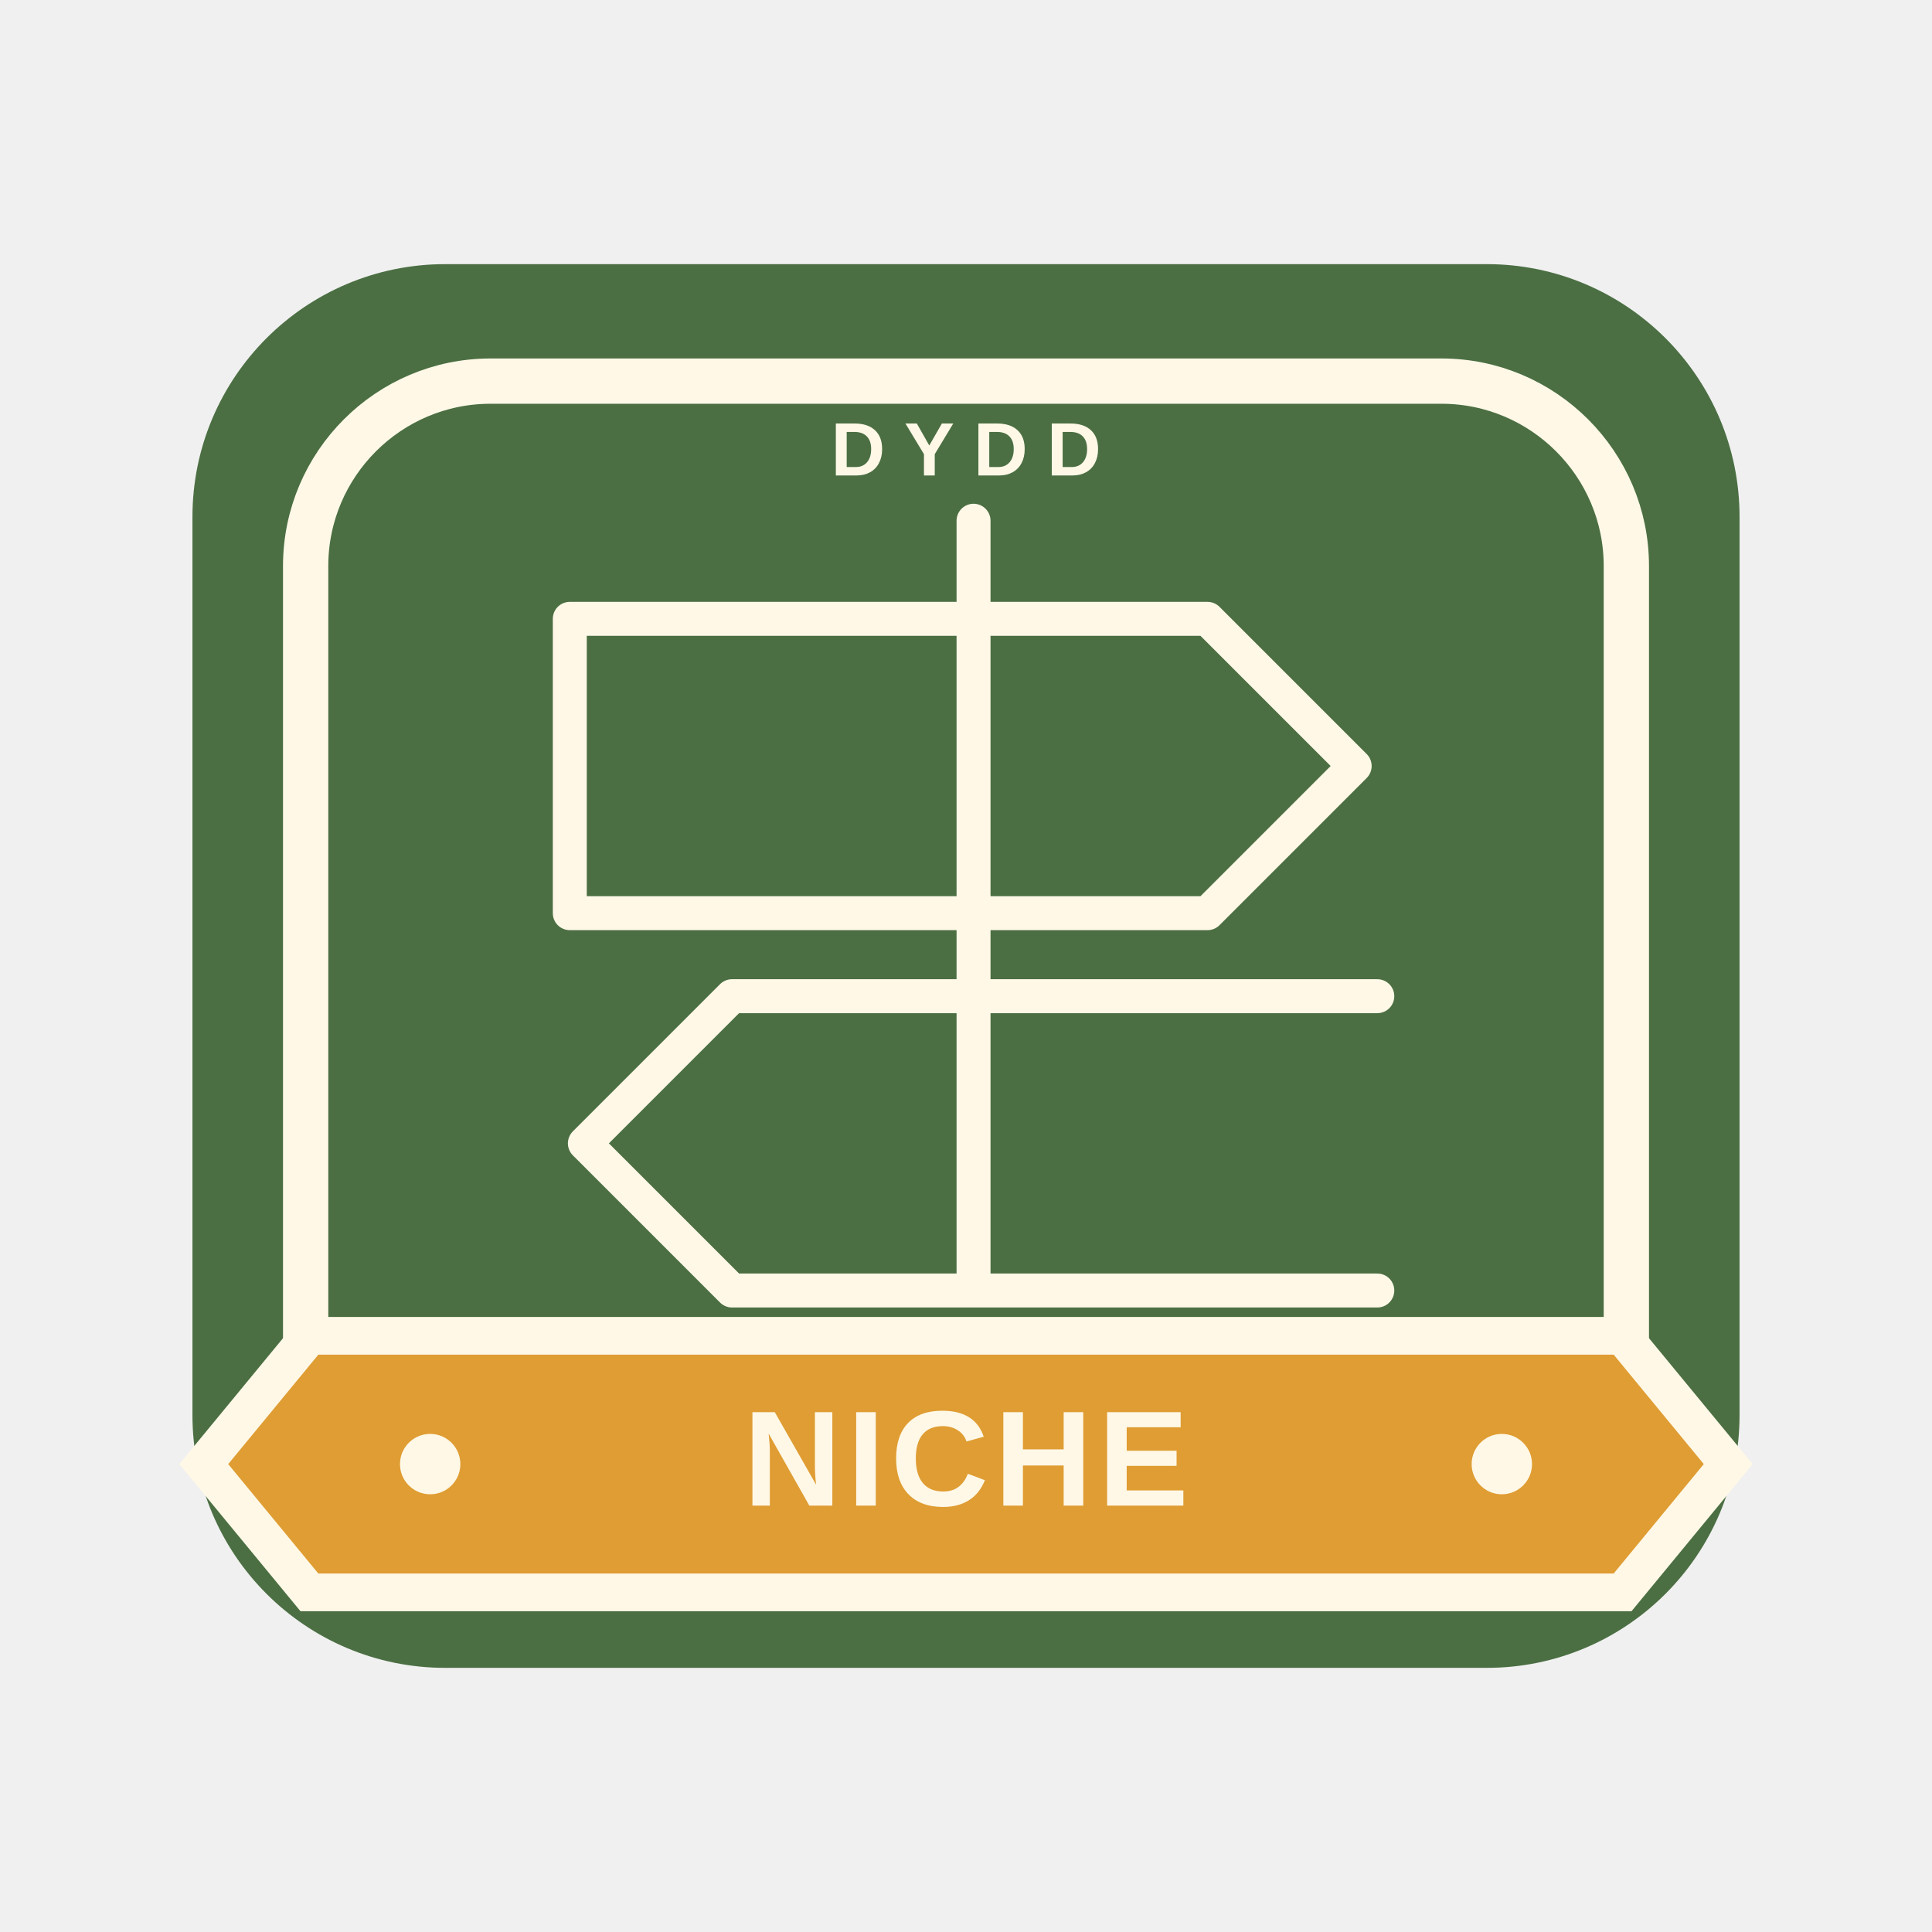
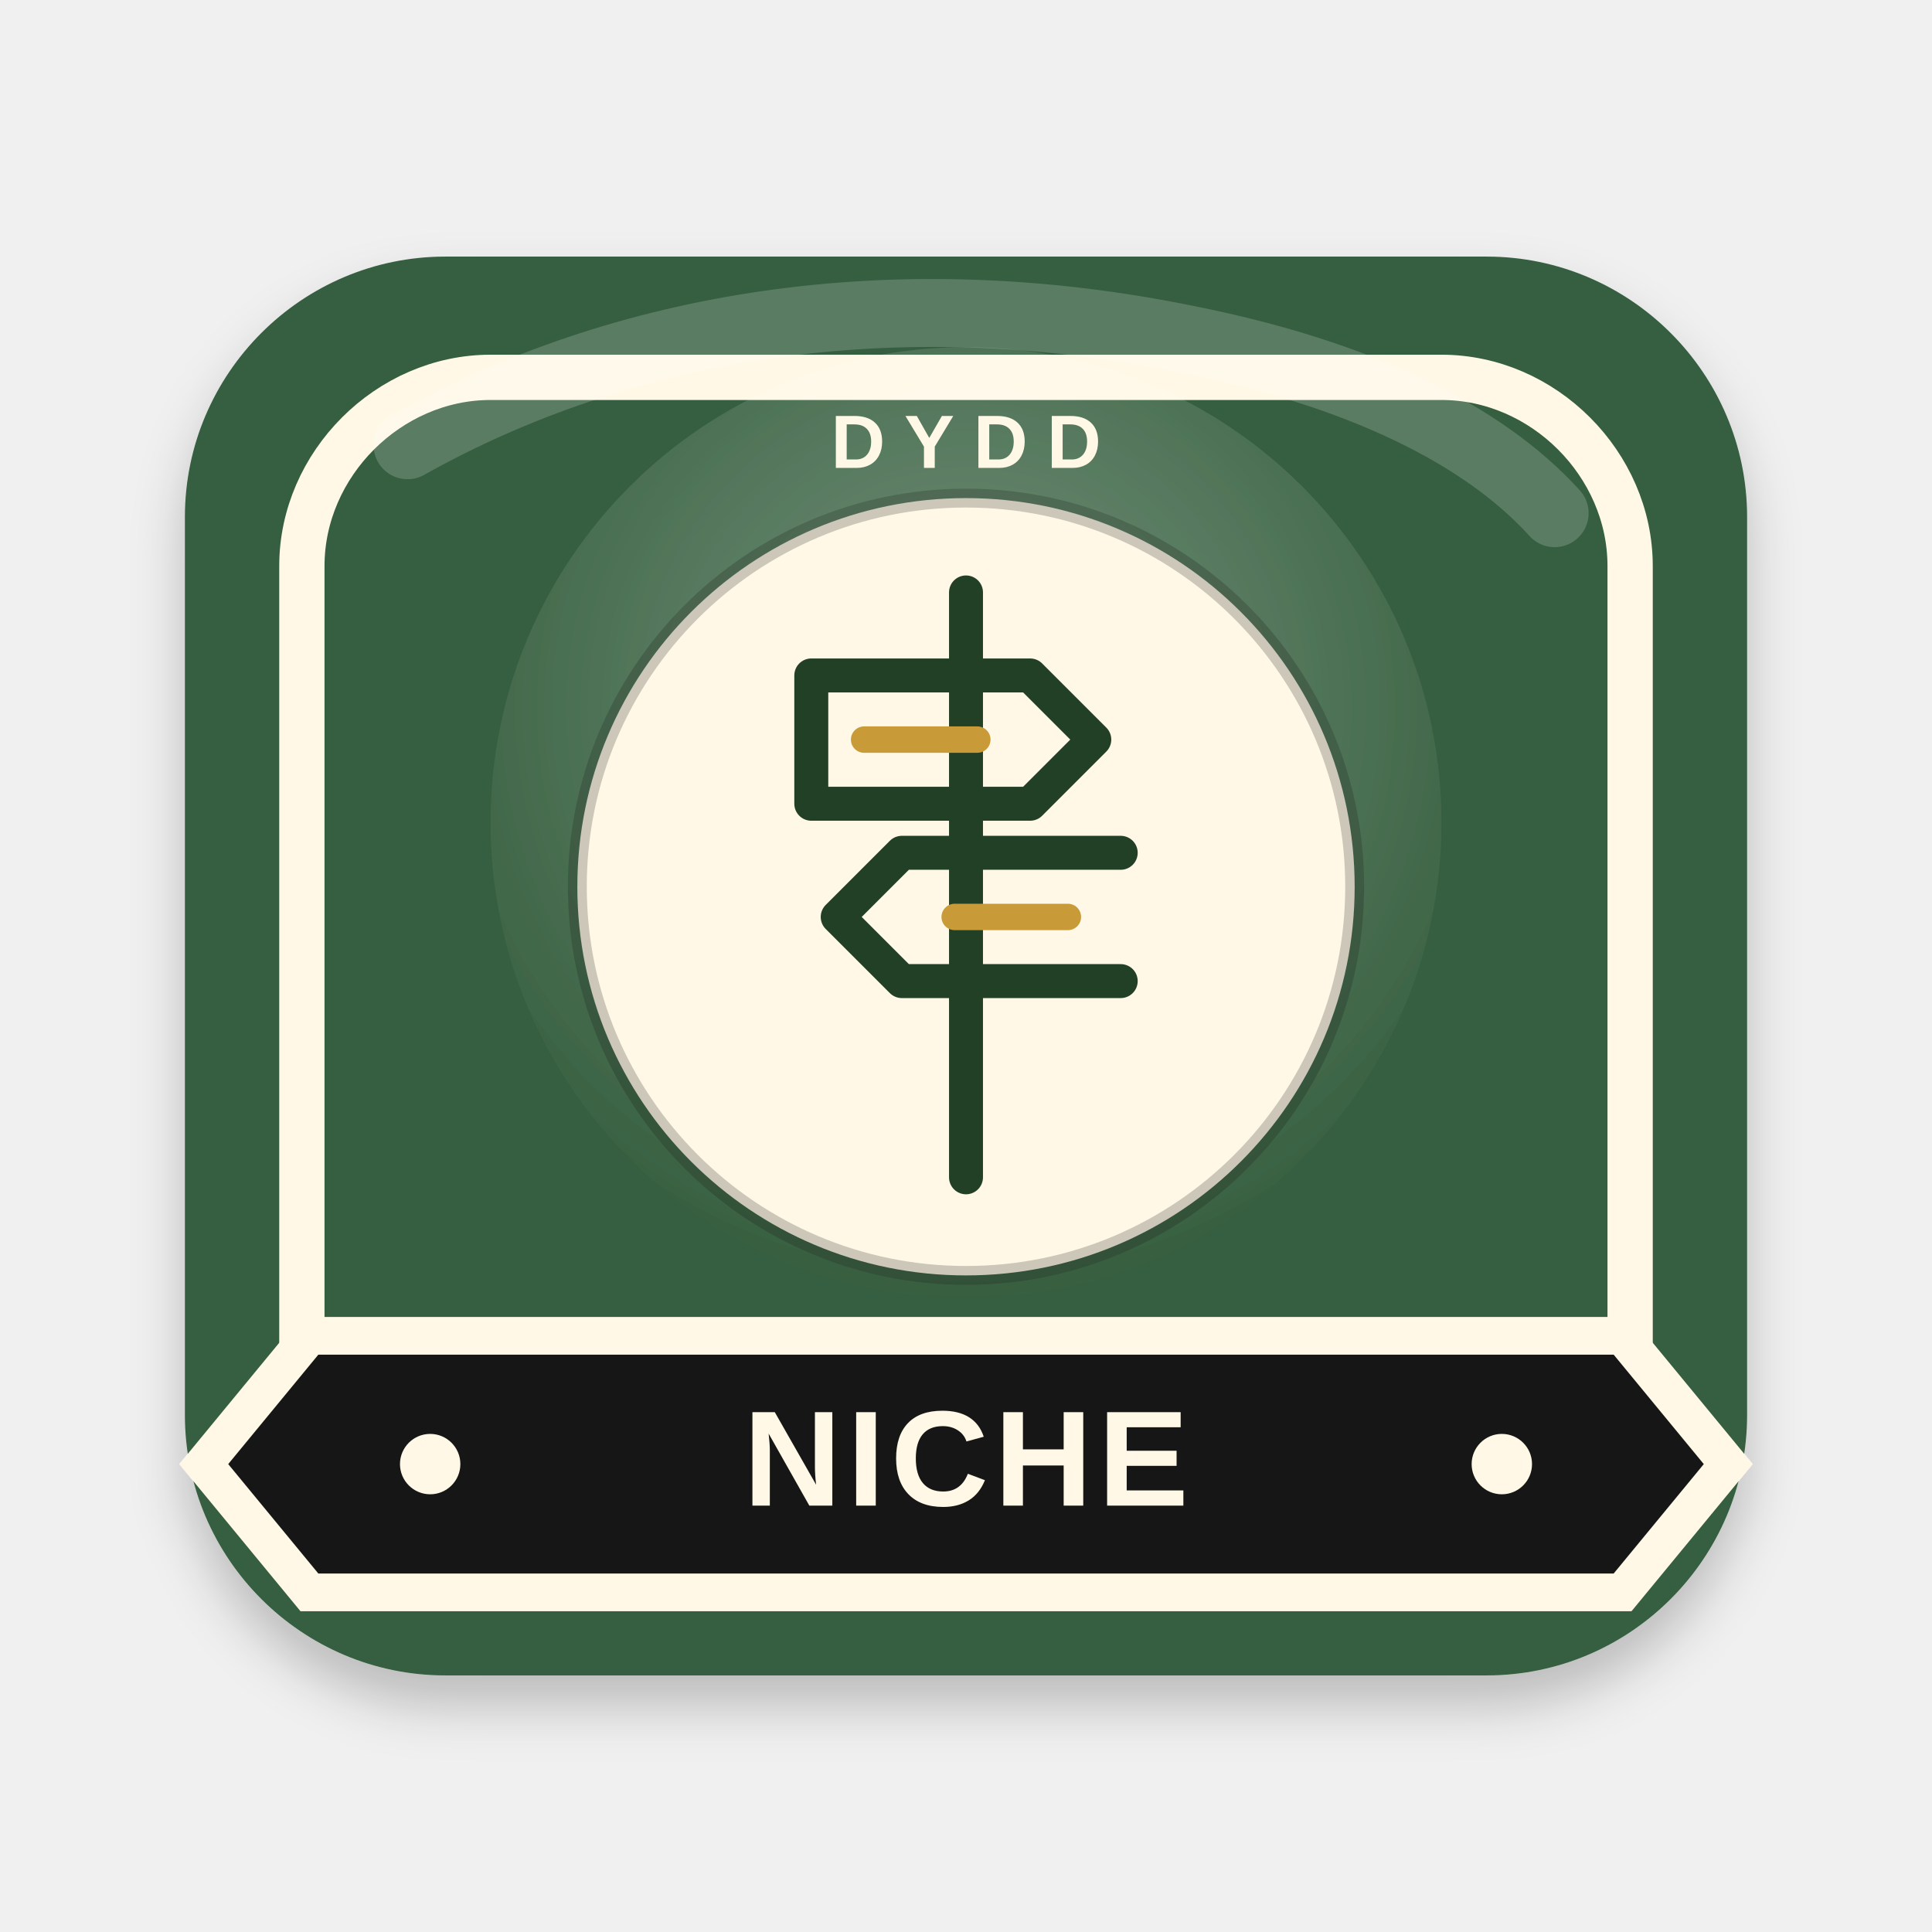
<svg xmlns="http://www.w3.org/2000/svg" viewBox="0 0 512 512" role="img" aria-labelledby="title desc">
+   <defs>
+     <filter id="shadow" x="-20%" y="-20%" width="140%" height="140%">
+       <feDropShadow dx="0" dy="8" stdDeviation="7" flood-color="#000" flood-opacity=".22" />
+     </filter>
+     <radialGradient id="paperGlow" cx="50%" cy="38%" r="62%">
+       <stop offset="0%" stop-color="#ffffff" stop-opacity=".32" />
+       <stop offset="100%" stop-color="#ffffff" stop-opacity="0" />
+     </radialGradient>
+   </defs>
  <rect width="512" height="512" fill="none" />
-   <path d="M118 70h276c37 0 67 30 67 67v238c0 37-30 67-67 67H118c-37 0-67-30-67-67V137c0-37 30-67 67-67Z" fill="#4b6f43" />
-   <path d="M130 101h252c27 0 49 22 49 49v212c0 27-22 49-49 49H130c-27 0-49-22-49-49V150c0-27 22-49 49-49Z" fill="none" stroke="#fff8e7" stroke-width="12" />
-   <text x="256" y="126" text-anchor="middle" font-family="Arial, Helvetica, sans-serif" font-size="20" font-weight="900" letter-spacing="5" fill="#fff8e7">DYDD</text>
-   <path fill="none" stroke="#fff8e7" stroke-width="9" stroke-linecap="round" stroke-linejoin="round" d="M258 138v202M151 164h169l39 39-39 39H151zM365 264H194l-39 39 39 39h171" />
-   <path d="M82 354h348l28 34-28 34H82l-28-34z" fill="#df9d33" stroke="#fff8e7" stroke-width="10" />
-   <text x="256" y="399" text-anchor="middle" font-family="Arial, Helvetica, sans-serif" font-size="36" font-weight="900" letter-spacing="1.5" fill="#fff8e7">NICHE</text>
-   <circle cx="114" cy="388" r="8" fill="#fff8e7" />
-   <circle cx="398" cy="388" r="8" fill="#fff8e7" />
+   <g filter="url(#shadow)">
+     <path d="M118 68h276c38 0 69 31 69 69v238c0 38-31 69-69 69H118c-38 0-69-31-69-69V137c0-38 31-69 69-69Z" fill="#365f3f" />
+     <path d="M130 100h252c27 0 50 23 50 50v212c0 27-23 50-50 50H130c-27 0-50-23-50-50V150c0-27 23-50 50-50Z" fill="none" stroke="#fff8e7" stroke-width="12" />
+     <path d="M108 118c57-32 129-44 207-28 45 9 78 25 97 46" fill="none" stroke="#ffffff" stroke-opacity=".18" stroke-width="18" stroke-linecap="round" />
+     <circle cx="256" cy="218" r="126" fill="url(#paperGlow)" />
+     <g>
+       <circle cx="256" cy="235" r="103" fill="#fff8e7" stroke="#171915" stroke-opacity=".22" stroke-width="5" />
+       <path fill="none" stroke="#243f27" stroke-width="9" stroke-linecap="round" stroke-linejoin="round" d="M256 157v155" />
+       <path fill="none" stroke="#243f27" stroke-width="9" stroke-linecap="round" stroke-linejoin="round" d="M215 179h58l17 17-17 17h-58z" />
+       <path fill="none" stroke="#243f27" stroke-width="9" stroke-linecap="round" stroke-linejoin="round" d="M297 226h-58l-17 17 17 17h58" />
+       <path fill="none" stroke="#c89a38" stroke-width="7" stroke-linecap="round" stroke-linejoin="round" d="M229 196h30M253 243h30" />
+     </g>
+     <text x="256" y="124" text-anchor="middle" font-family="Arial, Helvetica, sans-serif" font-size="20" font-weight="900" letter-spacing="5" fill="#fff8e7">DYDD</text>
+     <path d="M82 354h348l28 34-28 34H82l-28-34z" fill="#171915" stroke="#fff8e7" stroke-width="10" />
+     <text x="256" y="399" text-anchor="middle" font-family="Arial, Helvetica, sans-serif" font-size="36" font-weight="900" letter-spacing="1.5" fill="#fff8e7">NICHE</text>
+     <circle cx="114" cy="388" r="8" fill="#fff8e7" />
+     <circle cx="398" cy="388" r="8" fill="#fff8e7" />
+   </g>
</svg>
